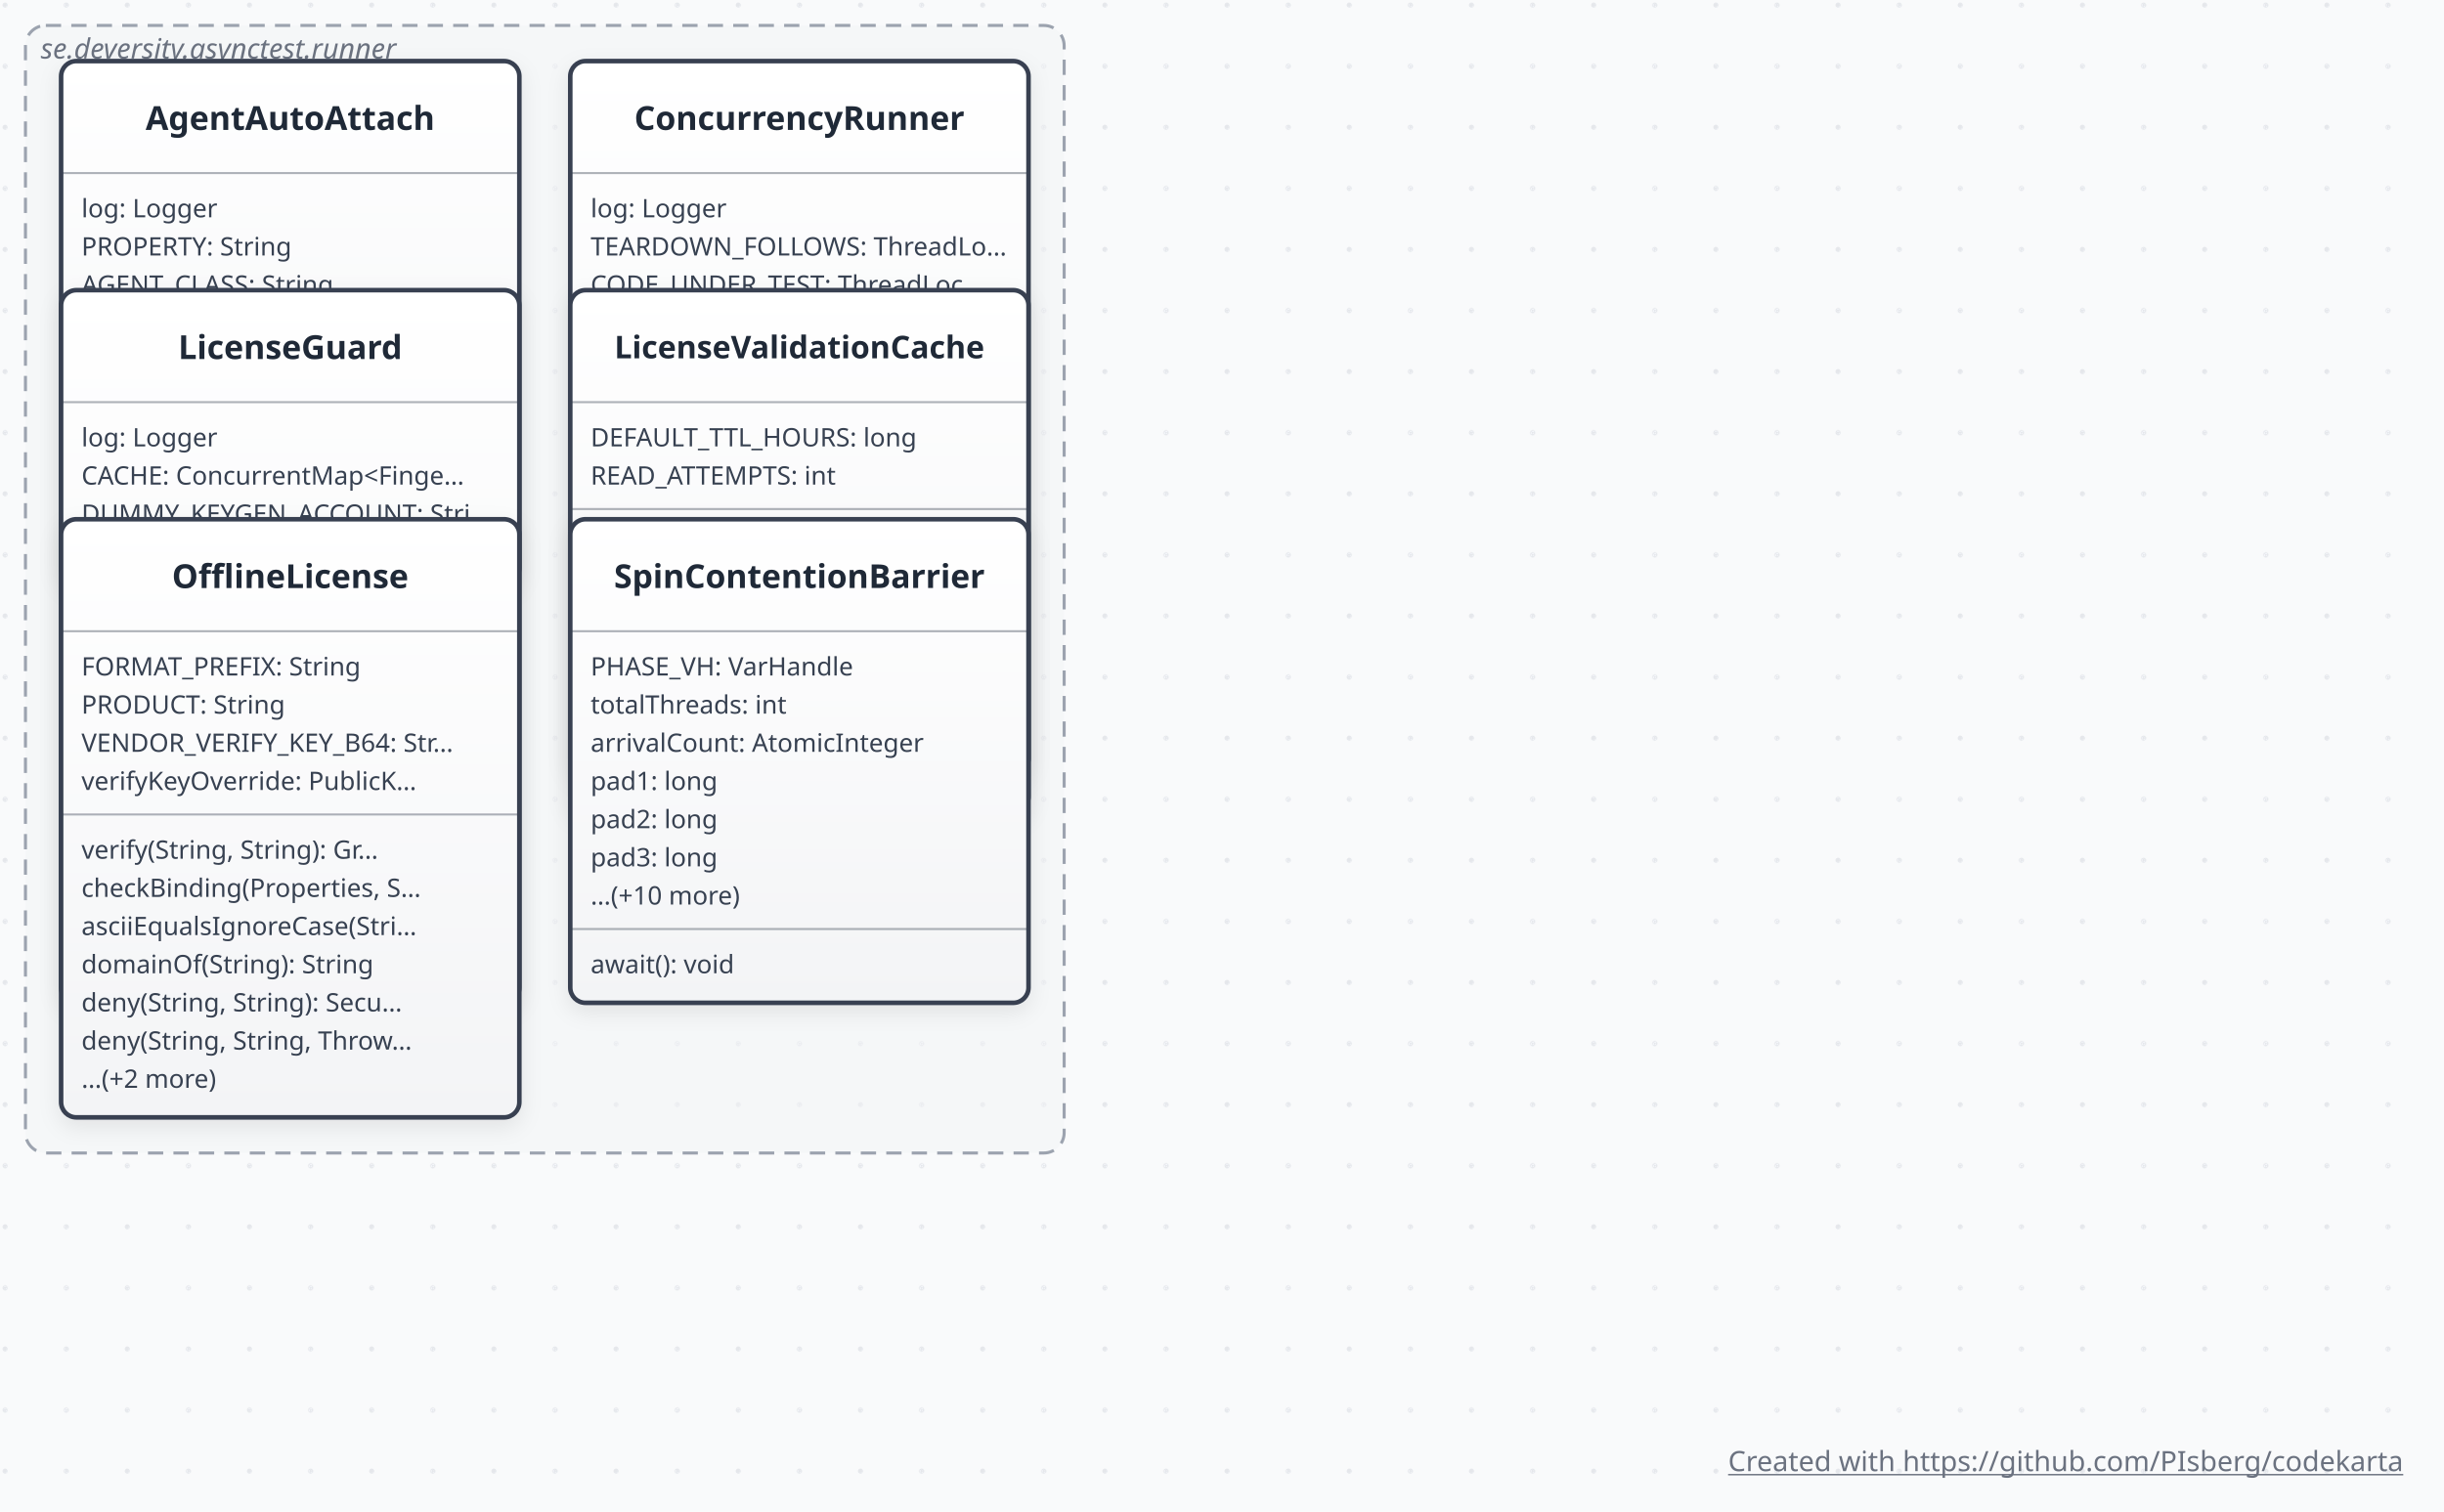
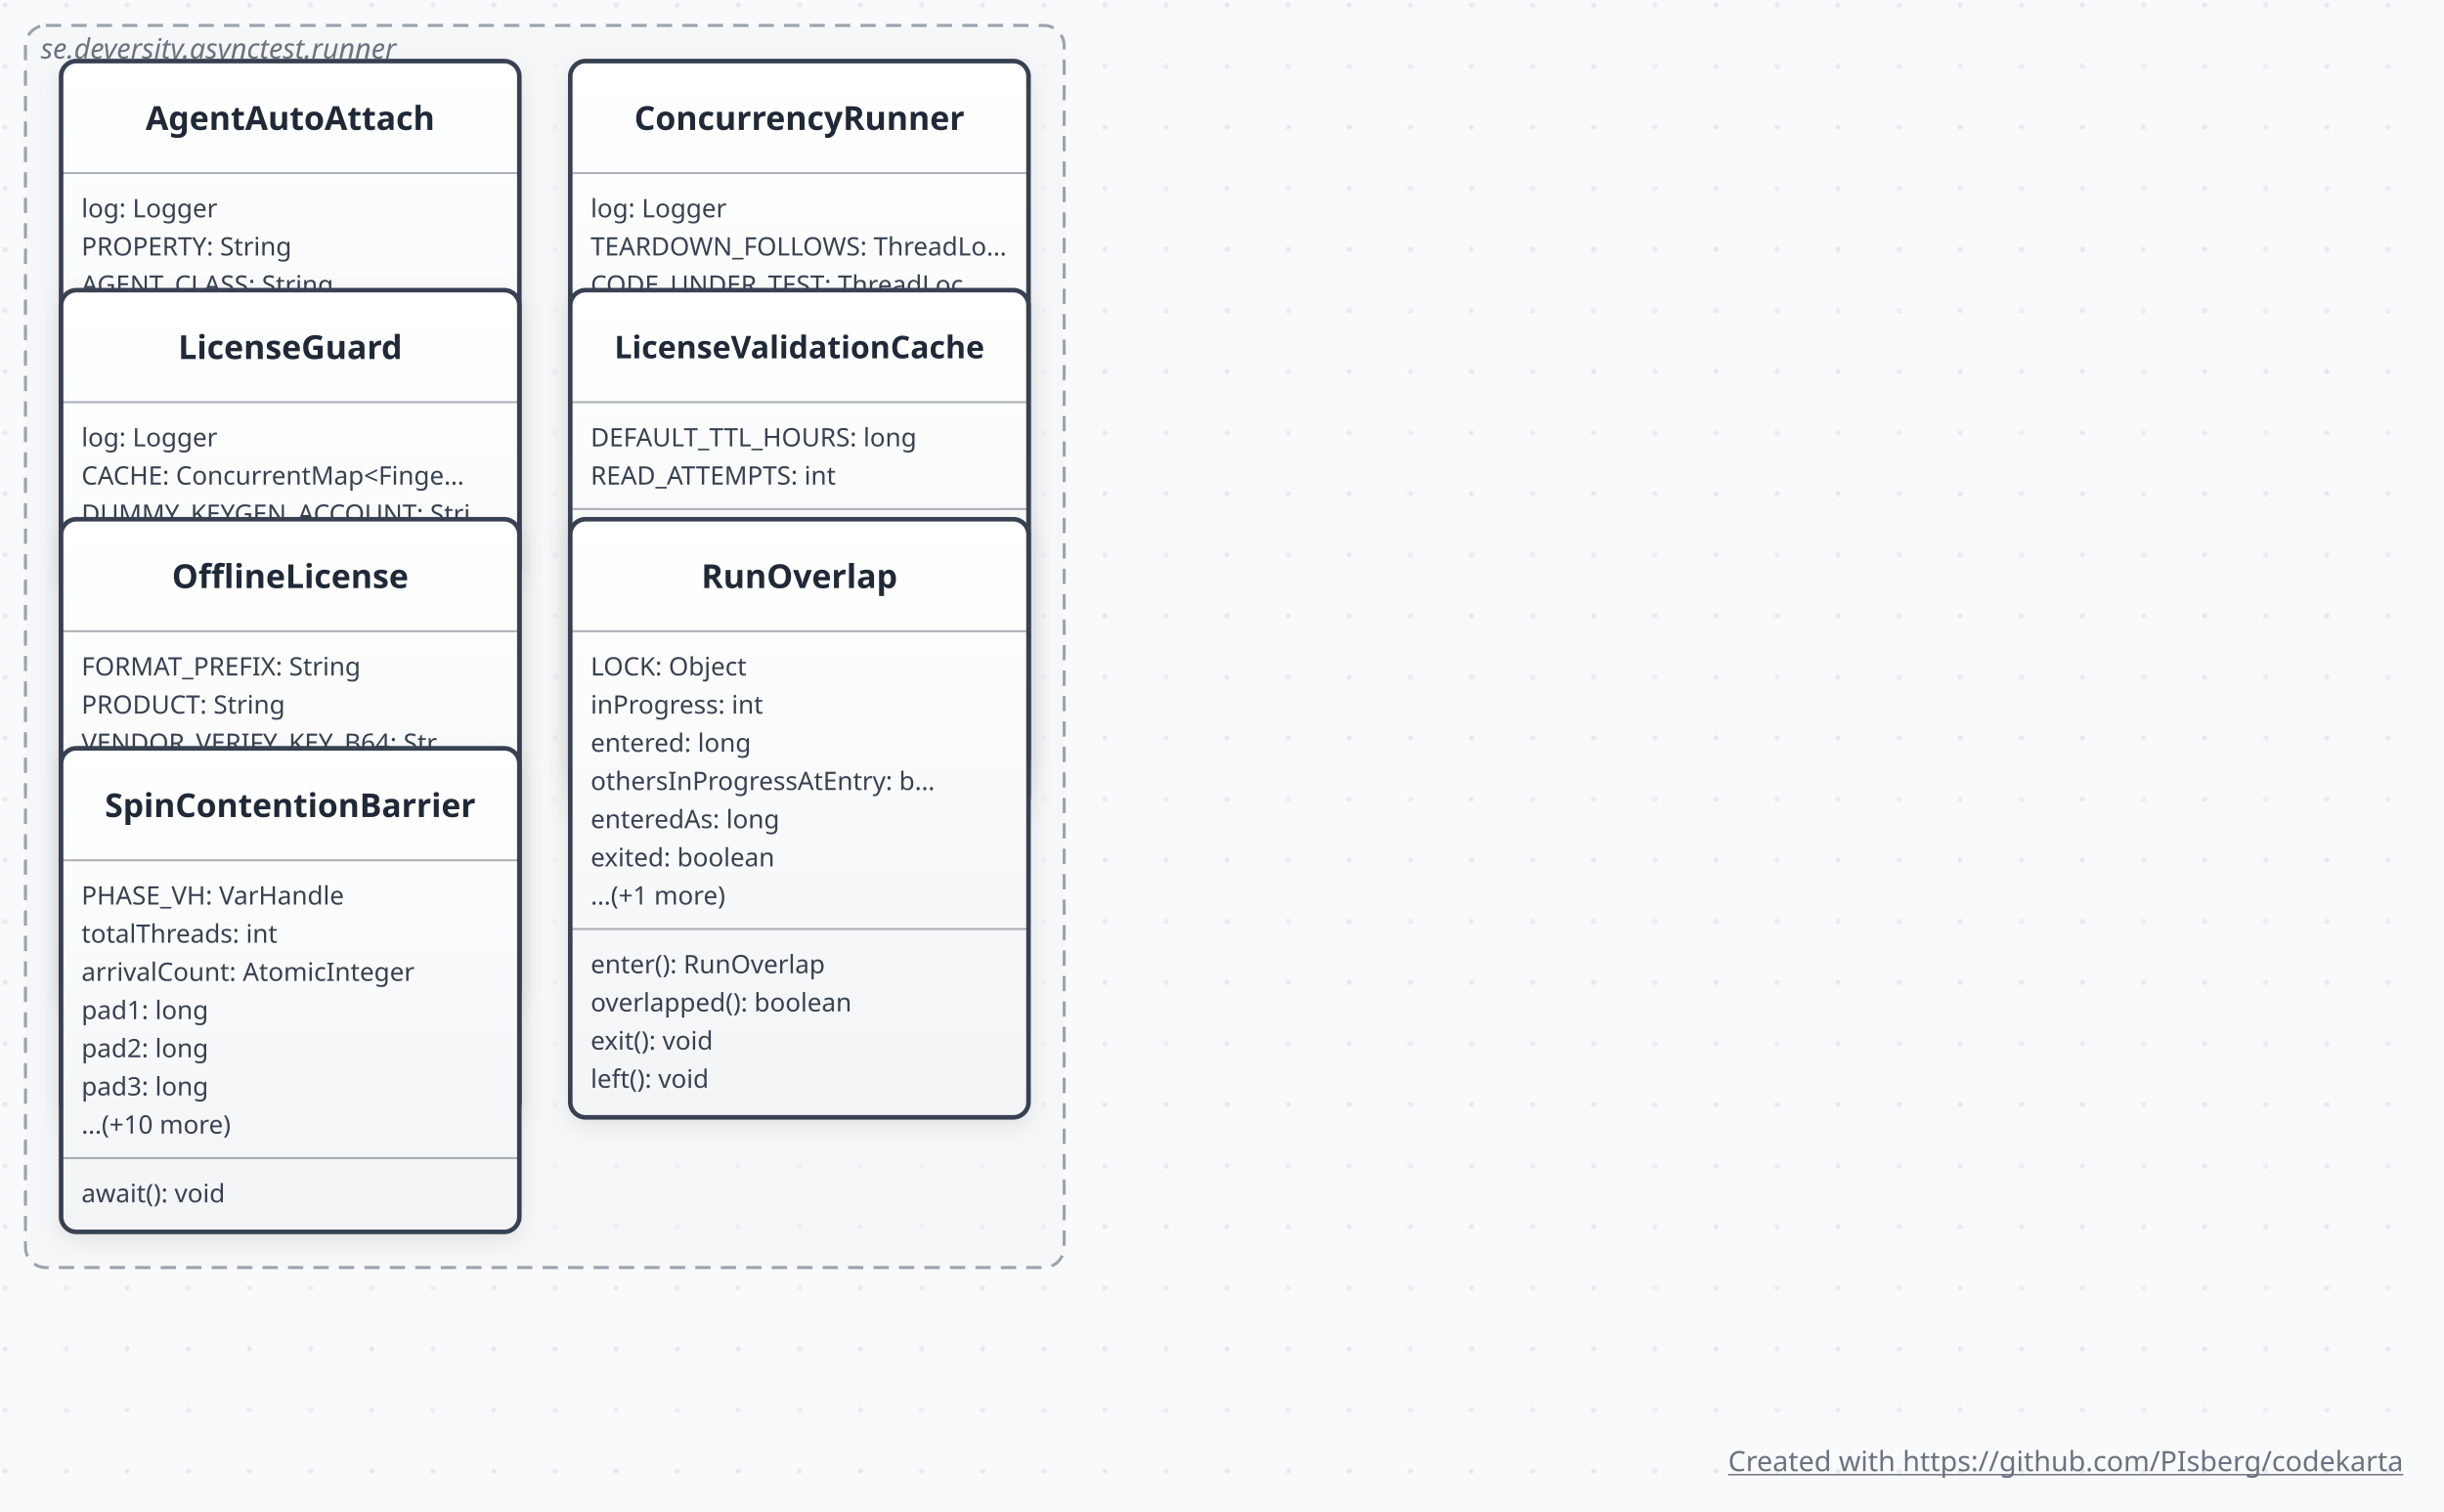
<svg xmlns="http://www.w3.org/2000/svg" width="960" height="594" viewBox="0 0 960 594">
  <defs>
    <style>
svg { font-family: 'Outfit', 'Inter', -apple-system, BlinkMacSystemFont, 'Segoe UI', sans-serif; }
text { font-family: 'Outfit', 'Inter', -apple-system, BlinkMacSystemFont, 'Segoe UI', sans-serif !important; }
.node-rect { transition: filter 0.2s ease, stroke-width 0.2s ease, stroke 0.2s ease; }
.node-rect:hover { stroke-width: 2.2 !important; filter: drop-shadow(0 8px 16px rgba(15, 23, 42, 0.12)) !important; }
.edge-line { stroke-linecap: round; stroke-linejoin: round; transition: stroke-width 0.2s ease; }
.edge-line:hover { stroke-width: 2.5 !important; }
.edge-label { paint-order: stroke; stroke: #f9fafb; stroke-width: 3; font-weight: 500; }
.diagram-attribution { fill: #9ca3af; text-decoration: none; transition: fill 0.2s ease; }
.diagram-attribution:hover { fill: #4b5563; text-decoration: underline; }
.group-rect { transition: stroke-width 0.2s ease; }
.node-label { pointer-events: none; }
</style>
    <filter id="nodeShadow" x="-20%" y="-20%" width="140%" height="140%">
      <feDropShadow dx="0" dy="3" stdDeviation="4" flood-color="#0f172a" flood-opacity="0.08" />
    </filter>
    <linearGradient id="grad-CLASS" x1="0%" y1="0%" x2="0%" y2="100%">
      <stop offset="0%" stop-color="#ffffff" />
      <stop offset="100%" stop-color="#f3f4f6" />
    </linearGradient>
    <linearGradient id="grad-INTERFACE" x1="0%" y1="0%" x2="0%" y2="100%">
      <stop offset="0%" stop-color="#eff6ff" />
      <stop offset="100%" stop-color="#dbeafe" />
    </linearGradient>
    <linearGradient id="grad-MODULE" x1="0%" y1="0%" x2="0%" y2="100%">
      <stop offset="0%" stop-color="#faf5ff" />
      <stop offset="100%" stop-color="#ede9fe" />
    </linearGradient>
    <linearGradient id="grad-METHOD" x1="0%" y1="0%" x2="0%" y2="100%">
      <stop offset="0%" stop-color="#fffbeb" />
      <stop offset="100%" stop-color="#fef3c7" />
    </linearGradient>
    <linearGradient id="grad-PACKAGE" x1="0%" y1="0%" x2="0%" y2="100%">
      <stop offset="0%" stop-color="#ecfdf5" />
      <stop offset="100%" stop-color="#d1fae5" />
    </linearGradient>
    <linearGradient id="grad-EXCEPTION" x1="0%" y1="0%" x2="0%" y2="100%">
      <stop offset="0%" stop-color="#fef2f2" />
      <stop offset="100%" stop-color="#fee2e2" />
    </linearGradient>
    <linearGradient id="grad-STATE" x1="0%" y1="0%" x2="0%" y2="100%">
      <stop offset="0%" stop-color="#f0f9ff" />
      <stop offset="100%" stop-color="#e0f2fe" />
    </linearGradient>
    <pattern id="dotGrid" width="24" height="24" patternUnits="userSpaceOnUse">
      <circle cx="2" cy="2" r="1" fill="#e5e7eb" />
    </pattern>
  </defs>
  <rect width="960" height="594" fill="#f9fafb" />
  <rect width="960" height="594" fill="url(#dotGrid)" />
-   <rect class="group-rect" x="10.0" y="10.0" width="408.0" height="443.0" rx="8" fill="#f3f4f6" fill-opacity="0.5" stroke="#9ca3af" stroke-dasharray="6,4" stroke-width="1.2" />
+   <rect class="group-rect" x="10.0" y="10.0" width="408.0" height="488.0" rx="8" fill="#f3f4f6" fill-opacity="0.5" stroke="#9ca3af" stroke-dasharray="6,4" stroke-width="1.2" />
  <text x="16.0" y="23.0" font-family="sans-serif" font-size="11" fill="#6b7280" font-style="italic">se.deversity.asynctest.runner</text>
  <g id="AgentAutoAttach">
    <rect class="node-rect" x="24.0" y="24.0" width="180.0" height="205.0" rx="6.0" fill="url(#grad-CLASS)" stroke="#374151" stroke-width="1.8" filter="url(#nodeShadow)" />
    <text class="node-label" x="114.0" y="46.0" text-anchor="middle" dominant-baseline="central" font-family="sans-serif" font-size="13.0" font-weight="bold" fill="#1f2937">AgentAutoAttach</text>
    <line x1="24.0" y1="68.0" x2="204.0" y2="68.0" stroke="#374151" stroke-width="0.8" opacity="0.4" />
    <text x="32.0" y="81.5" font-family="sans-serif" font-size="10" fill="#374151" dominant-baseline="central">log: Logger</text>
    <text x="32.0" y="96.5" font-family="sans-serif" font-size="10" fill="#374151" dominant-baseline="central">PROPERTY: String</text>
    <text x="32.0" y="111.5" font-family="sans-serif" font-size="10" fill="#374151" dominant-baseline="central">AGENT_CLASS: String</text>
    <text x="32.0" y="126.5" font-family="sans-serif" font-size="10" fill="#374151" dominant-baseline="central">LIBRARY_PACKAGE: String</text>
    <text x="32.0" y="141.5" font-family="sans-serif" font-size="10" fill="#374151" dominant-baseline="central">INCLUDED_SEGMENTS: int</text>
    <text x="32.0" y="156.5" font-family="sans-serif" font-size="10" fill="#374151" dominant-baseline="central">ATTEMPTED: AtomicBoolean</text>
    <line x1="24.0" y1="170.0" x2="204.0" y2="170.0" stroke="#374151" stroke-width="0.8" opacity="0.4" />
    <text x="32.0" y="183.5" font-family="sans-serif" font-size="10" fill="#374151" dominant-baseline="central">plan(String, boolean, bool…</text>
    <text x="32.0" y="198.5" font-family="sans-serif" font-size="10" fill="#374151" dominant-baseline="central">attachIfRequested(Class&lt;?&gt;…</text>
    <text x="32.0" y="213.5" font-family="sans-serif" font-size="10" fill="#374151" dominant-baseline="central">agentOnClasspath(): boolean</text>
  </g>
  <g id="ConcurrencyRunner">
    <rect class="node-rect" x="224.0" y="24.0" width="180.0" height="280.0" rx="6.0" fill="url(#grad-CLASS)" stroke="#374151" stroke-width="1.8" filter="url(#nodeShadow)" />
    <text class="node-label" x="314.0" y="46.0" text-anchor="middle" dominant-baseline="central" font-family="sans-serif" font-size="13.0" font-weight="bold" fill="#1f2937">ConcurrencyRunner</text>
    <line x1="224.0" y1="68.0" x2="404.0" y2="68.0" stroke="#374151" stroke-width="0.8" opacity="0.4" />
    <text x="232.0" y="81.5" font-family="sans-serif" font-size="10" fill="#374151" dominant-baseline="central">log: Logger</text>
    <text x="232.0" y="96.5" font-family="sans-serif" font-size="10" fill="#374151" dominant-baseline="central">TEARDOWN_FOLLOWS: ThreadLo…</text>
    <text x="232.0" y="111.5" font-family="sans-serif" font-size="10" fill="#374151" dominant-baseline="central">CODE_UNDER_TEST: ThreadLoc…</text>
    <text x="232.0" y="126.5" font-family="sans-serif" font-size="10" fill="#374151" dominant-baseline="central">DISPLAY_NAME: ThreadLocal&lt;…</text>
    <text x="232.0" y="141.5" font-family="sans-serif" font-size="10" fill="#374151" dominant-baseline="central">PENDING_TEARDOWN: ThreadLo…</text>
    <text x="232.0" y="156.5" font-family="sans-serif" font-size="10" fill="#374151" dominant-baseline="central">AGENT_ABSENCE_LOGGED: java…</text>
    <text x="232.0" y="171.5" font-family="sans-serif" font-size="10" fill="#374151" dominant-baseline="central">…(+12 more)</text>
    <line x1="224.0" y1="185.0" x2="404.0" y2="185.0" stroke="#374151" stroke-width="0.8" opacity="0.4" />
    <text x="232.0" y="198.5" font-family="sans-serif" font-size="10" fill="#374151" dominant-baseline="central">displayNameOf(Method): Str…</text>
    <text x="232.0" y="213.5" font-family="sans-serif" font-size="10" fill="#374151" dominant-baseline="central">execute(ReflectiveInvocati…</text>
    <text x="232.0" y="228.5" font-family="sans-serif" font-size="10" fill="#374151" dominant-baseline="central">selectionLabel(Set&lt;Detecto…</text>
    <text x="232.0" y="243.5" font-family="sans-serif" font-size="10" fill="#374151" dominant-baseline="central">resolveTimeoutMultiplier()…</text>
    <text x="232.0" y="258.5" font-family="sans-serif" font-size="10" fill="#374151" dominant-baseline="central">analyzeAndGate(AsyncTestCo…</text>
    <text x="232.0" y="273.5" font-family="sans-serif" font-size="10" fill="#374151" dominant-baseline="central">reportAndGate(AsyncTestCon…</text>
    <text x="232.0" y="288.5" font-family="sans-serif" font-size="10" fill="#374151" dominant-baseline="central">…(+28 more)</text>
  </g>
  <g id="LicenseGuard">
    <rect class="node-rect" x="24.0" y="114.0" width="180.0" height="280.0" rx="6.0" fill="url(#grad-CLASS)" stroke="#374151" stroke-width="1.8" filter="url(#nodeShadow)" />
    <text class="node-label" x="114.0" y="136.0" text-anchor="middle" dominant-baseline="central" font-family="sans-serif" font-size="13.0" font-weight="bold" fill="#1f2937">LicenseGuard</text>
    <line x1="24.0" y1="158.0" x2="204.0" y2="158.0" stroke="#374151" stroke-width="0.8" opacity="0.4" />
    <text x="32.0" y="171.5" font-family="sans-serif" font-size="10" fill="#374151" dominant-baseline="central">log: Logger</text>
    <text x="32.0" y="186.5" font-family="sans-serif" font-size="10" fill="#374151" dominant-baseline="central">CACHE: ConcurrentMap&lt;Finge…</text>
    <text x="32.0" y="201.5" font-family="sans-serif" font-size="10" fill="#374151" dominant-baseline="central">DUMMY_KEYGEN_ACCOUNT: Stri…</text>
    <text x="32.0" y="216.5" font-family="sans-serif" font-size="10" fill="#374151" dominant-baseline="central">DUMMY_KEYGEN_PRODUCT: Stri…</text>
    <text x="32.0" y="231.5" font-family="sans-serif" font-size="10" fill="#374151" dominant-baseline="central">announcedCiMock: boolean</text>
    <text x="32.0" y="246.5" font-family="sans-serif" font-size="10" fill="#374151" dominant-baseline="central">announcedGranted: boolean</text>
    <text x="32.0" y="261.5" font-family="sans-serif" font-size="10" fill="#374151" dominant-baseline="central">…(+3 more)</text>
    <line x1="24.0" y1="275.0" x2="204.0" y2="275.0" stroke="#374151" stroke-width="0.8" opacity="0.4" />
    <text x="32.0" y="288.5" font-family="sans-serif" font-size="10" fill="#374151" dominant-baseline="central">check(AsyncTestConfig): vo…</text>
    <text x="32.0" y="303.5" font-family="sans-serif" font-size="10" fill="#374151" dominant-baseline="central">performCheck(Fingerprint):…</text>
    <text x="32.0" y="318.5" font-family="sans-serif" font-size="10" fill="#374151" dominant-baseline="central">announceNoncommercial(): v…</text>
    <text x="32.0" y="333.5" font-family="sans-serif" font-size="10" fill="#374151" dominant-baseline="central">assertsCommercialLicence(b…</text>
    <text x="32.0" y="348.5" font-family="sans-serif" font-size="10" fill="#374151" dominant-baseline="central">requireProviderCoordinates…</text>
    <text x="32.0" y="363.5" font-family="sans-serif" font-size="10" fill="#374151" dominant-baseline="central">validatorUnreachable(Finge…</text>
    <text x="32.0" y="378.5" font-family="sans-serif" font-size="10" fill="#374151" dominant-baseline="central">…(+4 more)</text>
  </g>
  <g id="LicenseValidationCache">
    <rect class="node-rect" x="224.0" y="114.0" width="180.0" height="205.0" rx="6.0" fill="url(#grad-CLASS)" stroke="#374151" stroke-width="1.8" filter="url(#nodeShadow)" />
    <text class="node-label" x="314.0" y="136.0" text-anchor="middle" dominant-baseline="central" font-family="sans-serif" font-size="12.3" font-weight="bold" fill="#1f2937">LicenseValidationCache</text>
    <line x1="224.0" y1="158.0" x2="404.0" y2="158.0" stroke="#374151" stroke-width="0.8" opacity="0.4" />
    <text x="232.0" y="171.5" font-family="sans-serif" font-size="10" fill="#374151" dominant-baseline="central">DEFAULT_TTL_HOURS: long</text>
    <text x="232.0" y="186.5" font-family="sans-serif" font-size="10" fill="#374151" dominant-baseline="central">READ_ATTEMPTS: int</text>
    <line x1="224.0" y1="200.0" x2="404.0" y2="200.0" stroke="#374151" stroke-width="0.8" opacity="0.4" />
    <text x="232.0" y="213.5" font-family="sans-serif" font-size="10" fill="#374151" dominant-baseline="central">hash(String): String</text>
    <text x="232.0" y="228.5" font-family="sans-serif" font-size="10" fill="#374151" dominant-baseline="central">isFresh(String): boolean</text>
    <text x="232.0" y="243.5" font-family="sans-serif" font-size="10" fill="#374151" dominant-baseline="central">readRetrying(Path): String</text>
    <text x="232.0" y="258.5" font-family="sans-serif" font-size="10" fill="#374151" dominant-baseline="central">sleptBetweenAttempts(long)…</text>
    <text x="232.0" y="273.5" font-family="sans-serif" font-size="10" fill="#374151" dominant-baseline="central">hasRecord(String): boolean</text>
    <text x="232.0" y="288.5" font-family="sans-serif" font-size="10" fill="#374151" dominant-baseline="central">record(String): void</text>
    <text x="232.0" y="303.5" font-family="sans-serif" font-size="10" fill="#374151" dominant-baseline="central">…(+2 more)</text>
  </g>
  <g id="OfflineLicense">
    <rect class="node-rect" x="24.0" y="204.0" width="180.0" height="235.0" rx="6.0" fill="url(#grad-CLASS)" stroke="#374151" stroke-width="1.8" filter="url(#nodeShadow)" />
    <text class="node-label" x="114.0" y="226.0" text-anchor="middle" dominant-baseline="central" font-family="sans-serif" font-size="13.0" font-weight="bold" fill="#1f2937">OfflineLicense</text>
    <line x1="24.0" y1="248.0" x2="204.0" y2="248.0" stroke="#374151" stroke-width="0.8" opacity="0.4" />
    <text x="32.0" y="261.5" font-family="sans-serif" font-size="10" fill="#374151" dominant-baseline="central">FORMAT_PREFIX: String</text>
    <text x="32.0" y="276.5" font-family="sans-serif" font-size="10" fill="#374151" dominant-baseline="central">PRODUCT: String</text>
    <text x="32.0" y="291.5" font-family="sans-serif" font-size="10" fill="#374151" dominant-baseline="central">VENDOR_VERIFY_KEY_B64: Str…</text>
    <text x="32.0" y="306.5" font-family="sans-serif" font-size="10" fill="#374151" dominant-baseline="central">verifyKeyOverride: PublicK…</text>
    <line x1="24.0" y1="320.0" x2="204.0" y2="320.0" stroke="#374151" stroke-width="0.8" opacity="0.4" />
    <text x="32.0" y="333.5" font-family="sans-serif" font-size="10" fill="#374151" dominant-baseline="central">verify(String, String): Gr…</text>
    <text x="32.0" y="348.5" font-family="sans-serif" font-size="10" fill="#374151" dominant-baseline="central">checkBinding(Properties, S…</text>
    <text x="32.0" y="363.5" font-family="sans-serif" font-size="10" fill="#374151" dominant-baseline="central">asciiEqualsIgnoreCase(Stri…</text>
    <text x="32.0" y="378.5" font-family="sans-serif" font-size="10" fill="#374151" dominant-baseline="central">domainOf(String): String</text>
    <text x="32.0" y="393.5" font-family="sans-serif" font-size="10" fill="#374151" dominant-baseline="central">deny(String, String): Secu…</text>
    <text x="32.0" y="408.5" font-family="sans-serif" font-size="10" fill="#374151" dominant-baseline="central">deny(String, String, Throw…</text>
    <text x="32.0" y="423.5" font-family="sans-serif" font-size="10" fill="#374151" dominant-baseline="central">…(+2 more)</text>
  </g>
+   <g id="RunOverlap">
+     <rect class="node-rect" x="224.0" y="204.0" width="180.0" height="235.0" rx="6.0" fill="url(#grad-CLASS)" stroke="#374151" stroke-width="1.8" filter="url(#nodeShadow)" />
+     <text class="node-label" x="314.0" y="226.0" text-anchor="middle" dominant-baseline="central" font-family="sans-serif" font-size="13.0" font-weight="bold" fill="#1f2937">RunOverlap</text>
+     <line x1="224.0" y1="248.0" x2="404.0" y2="248.0" stroke="#374151" stroke-width="0.8" opacity="0.4" />
+     <text x="232.0" y="261.5" font-family="sans-serif" font-size="10" fill="#374151" dominant-baseline="central">LOCK: Object</text>
+     <text x="232.0" y="276.5" font-family="sans-serif" font-size="10" fill="#374151" dominant-baseline="central">inProgress: int</text>
+     <text x="232.0" y="291.5" font-family="sans-serif" font-size="10" fill="#374151" dominant-baseline="central">entered: long</text>
+     <text x="232.0" y="306.5" font-family="sans-serif" font-size="10" fill="#374151" dominant-baseline="central">othersInProgressAtEntry: b…</text>
+     <text x="232.0" y="321.5" font-family="sans-serif" font-size="10" fill="#374151" dominant-baseline="central">enteredAs: long</text>
+     <text x="232.0" y="336.5" font-family="sans-serif" font-size="10" fill="#374151" dominant-baseline="central">exited: boolean</text>
+     <text x="232.0" y="351.5" font-family="sans-serif" font-size="10" fill="#374151" dominant-baseline="central">…(+1 more)</text>
+     <line x1="224.0" y1="365.0" x2="404.0" y2="365.0" stroke="#374151" stroke-width="0.8" opacity="0.4" />
+     <text x="232.0" y="378.5" font-family="sans-serif" font-size="10" fill="#374151" dominant-baseline="central">enter(): RunOverlap</text>
+     <text x="232.0" y="393.5" font-family="sans-serif" font-size="10" fill="#374151" dominant-baseline="central">overlapped(): boolean</text>
+     <text x="232.0" y="408.5" font-family="sans-serif" font-size="10" fill="#374151" dominant-baseline="central">exit(): void</text>
+     <text x="232.0" y="423.5" font-family="sans-serif" font-size="10" fill="#374151" dominant-baseline="central">left(): void</text>
+   </g>
  <g id="SpinContentionBarrier">
-     <rect class="node-rect" x="224.0" y="204.0" width="180.0" height="190.0" rx="6.0" fill="url(#grad-CLASS)" stroke="#374151" stroke-width="1.8" filter="url(#nodeShadow)" />
-     <text class="node-label" x="314.0" y="226.0" text-anchor="middle" dominant-baseline="central" font-family="sans-serif" font-size="12.9" font-weight="bold" fill="#1f2937">SpinContentionBarrier</text>
-     <line x1="224.0" y1="248.0" x2="404.0" y2="248.0" stroke="#374151" stroke-width="0.8" opacity="0.4" />
-     <text x="232.0" y="261.5" font-family="sans-serif" font-size="10" fill="#374151" dominant-baseline="central">PHASE_VH: VarHandle</text>
-     <text x="232.0" y="276.5" font-family="sans-serif" font-size="10" fill="#374151" dominant-baseline="central">totalThreads: int</text>
-     <text x="232.0" y="291.5" font-family="sans-serif" font-size="10" fill="#374151" dominant-baseline="central">arrivalCount: AtomicInteger</text>
-     <text x="232.0" y="306.5" font-family="sans-serif" font-size="10" fill="#374151" dominant-baseline="central">pad1: long</text>
-     <text x="232.0" y="321.5" font-family="sans-serif" font-size="10" fill="#374151" dominant-baseline="central">pad2: long</text>
-     <text x="232.0" y="336.5" font-family="sans-serif" font-size="10" fill="#374151" dominant-baseline="central">pad3: long</text>
-     <text x="232.0" y="351.5" font-family="sans-serif" font-size="10" fill="#374151" dominant-baseline="central">…(+10 more)</text>
-     <line x1="224.0" y1="365.0" x2="404.0" y2="365.0" stroke="#374151" stroke-width="0.8" opacity="0.4" />
-     <text x="232.0" y="378.5" font-family="sans-serif" font-size="10" fill="#374151" dominant-baseline="central">await(): void</text>
+     <rect class="node-rect" x="24.0" y="294.0" width="180.0" height="190.0" rx="6.0" fill="url(#grad-CLASS)" stroke="#374151" stroke-width="1.8" filter="url(#nodeShadow)" />
+     <text class="node-label" x="114.0" y="316.0" text-anchor="middle" dominant-baseline="central" font-family="sans-serif" font-size="12.9" font-weight="bold" fill="#1f2937">SpinContentionBarrier</text>
+     <line x1="24.0" y1="338.0" x2="204.0" y2="338.0" stroke="#374151" stroke-width="0.8" opacity="0.4" />
+     <text x="32.0" y="351.5" font-family="sans-serif" font-size="10" fill="#374151" dominant-baseline="central">PHASE_VH: VarHandle</text>
+     <text x="32.0" y="366.5" font-family="sans-serif" font-size="10" fill="#374151" dominant-baseline="central">totalThreads: int</text>
+     <text x="32.0" y="381.5" font-family="sans-serif" font-size="10" fill="#374151" dominant-baseline="central">arrivalCount: AtomicInteger</text>
+     <text x="32.0" y="396.5" font-family="sans-serif" font-size="10" fill="#374151" dominant-baseline="central">pad1: long</text>
+     <text x="32.0" y="411.5" font-family="sans-serif" font-size="10" fill="#374151" dominant-baseline="central">pad2: long</text>
+     <text x="32.0" y="426.5" font-family="sans-serif" font-size="10" fill="#374151" dominant-baseline="central">pad3: long</text>
+     <text x="32.0" y="441.5" font-family="sans-serif" font-size="10" fill="#374151" dominant-baseline="central">…(+10 more)</text>
+     <line x1="24.0" y1="455.0" x2="204.0" y2="455.0" stroke="#374151" stroke-width="0.8" opacity="0.4" />
+     <text x="32.0" y="468.5" font-family="sans-serif" font-size="10" fill="#374151" dominant-baseline="central">await(): void</text>
  </g>
  <a class="diagram-attribution" href="https://github.com/PIsberg/codekarta" target="_blank" rel="noopener noreferrer">
    <text x="944.0" y="578.0" text-anchor="end" font-family="sans-serif" font-size="11" fill="#6b7280" text-decoration="underline">Created with https://github.com/PIsberg/codekarta</text>
  </a>
</svg>
